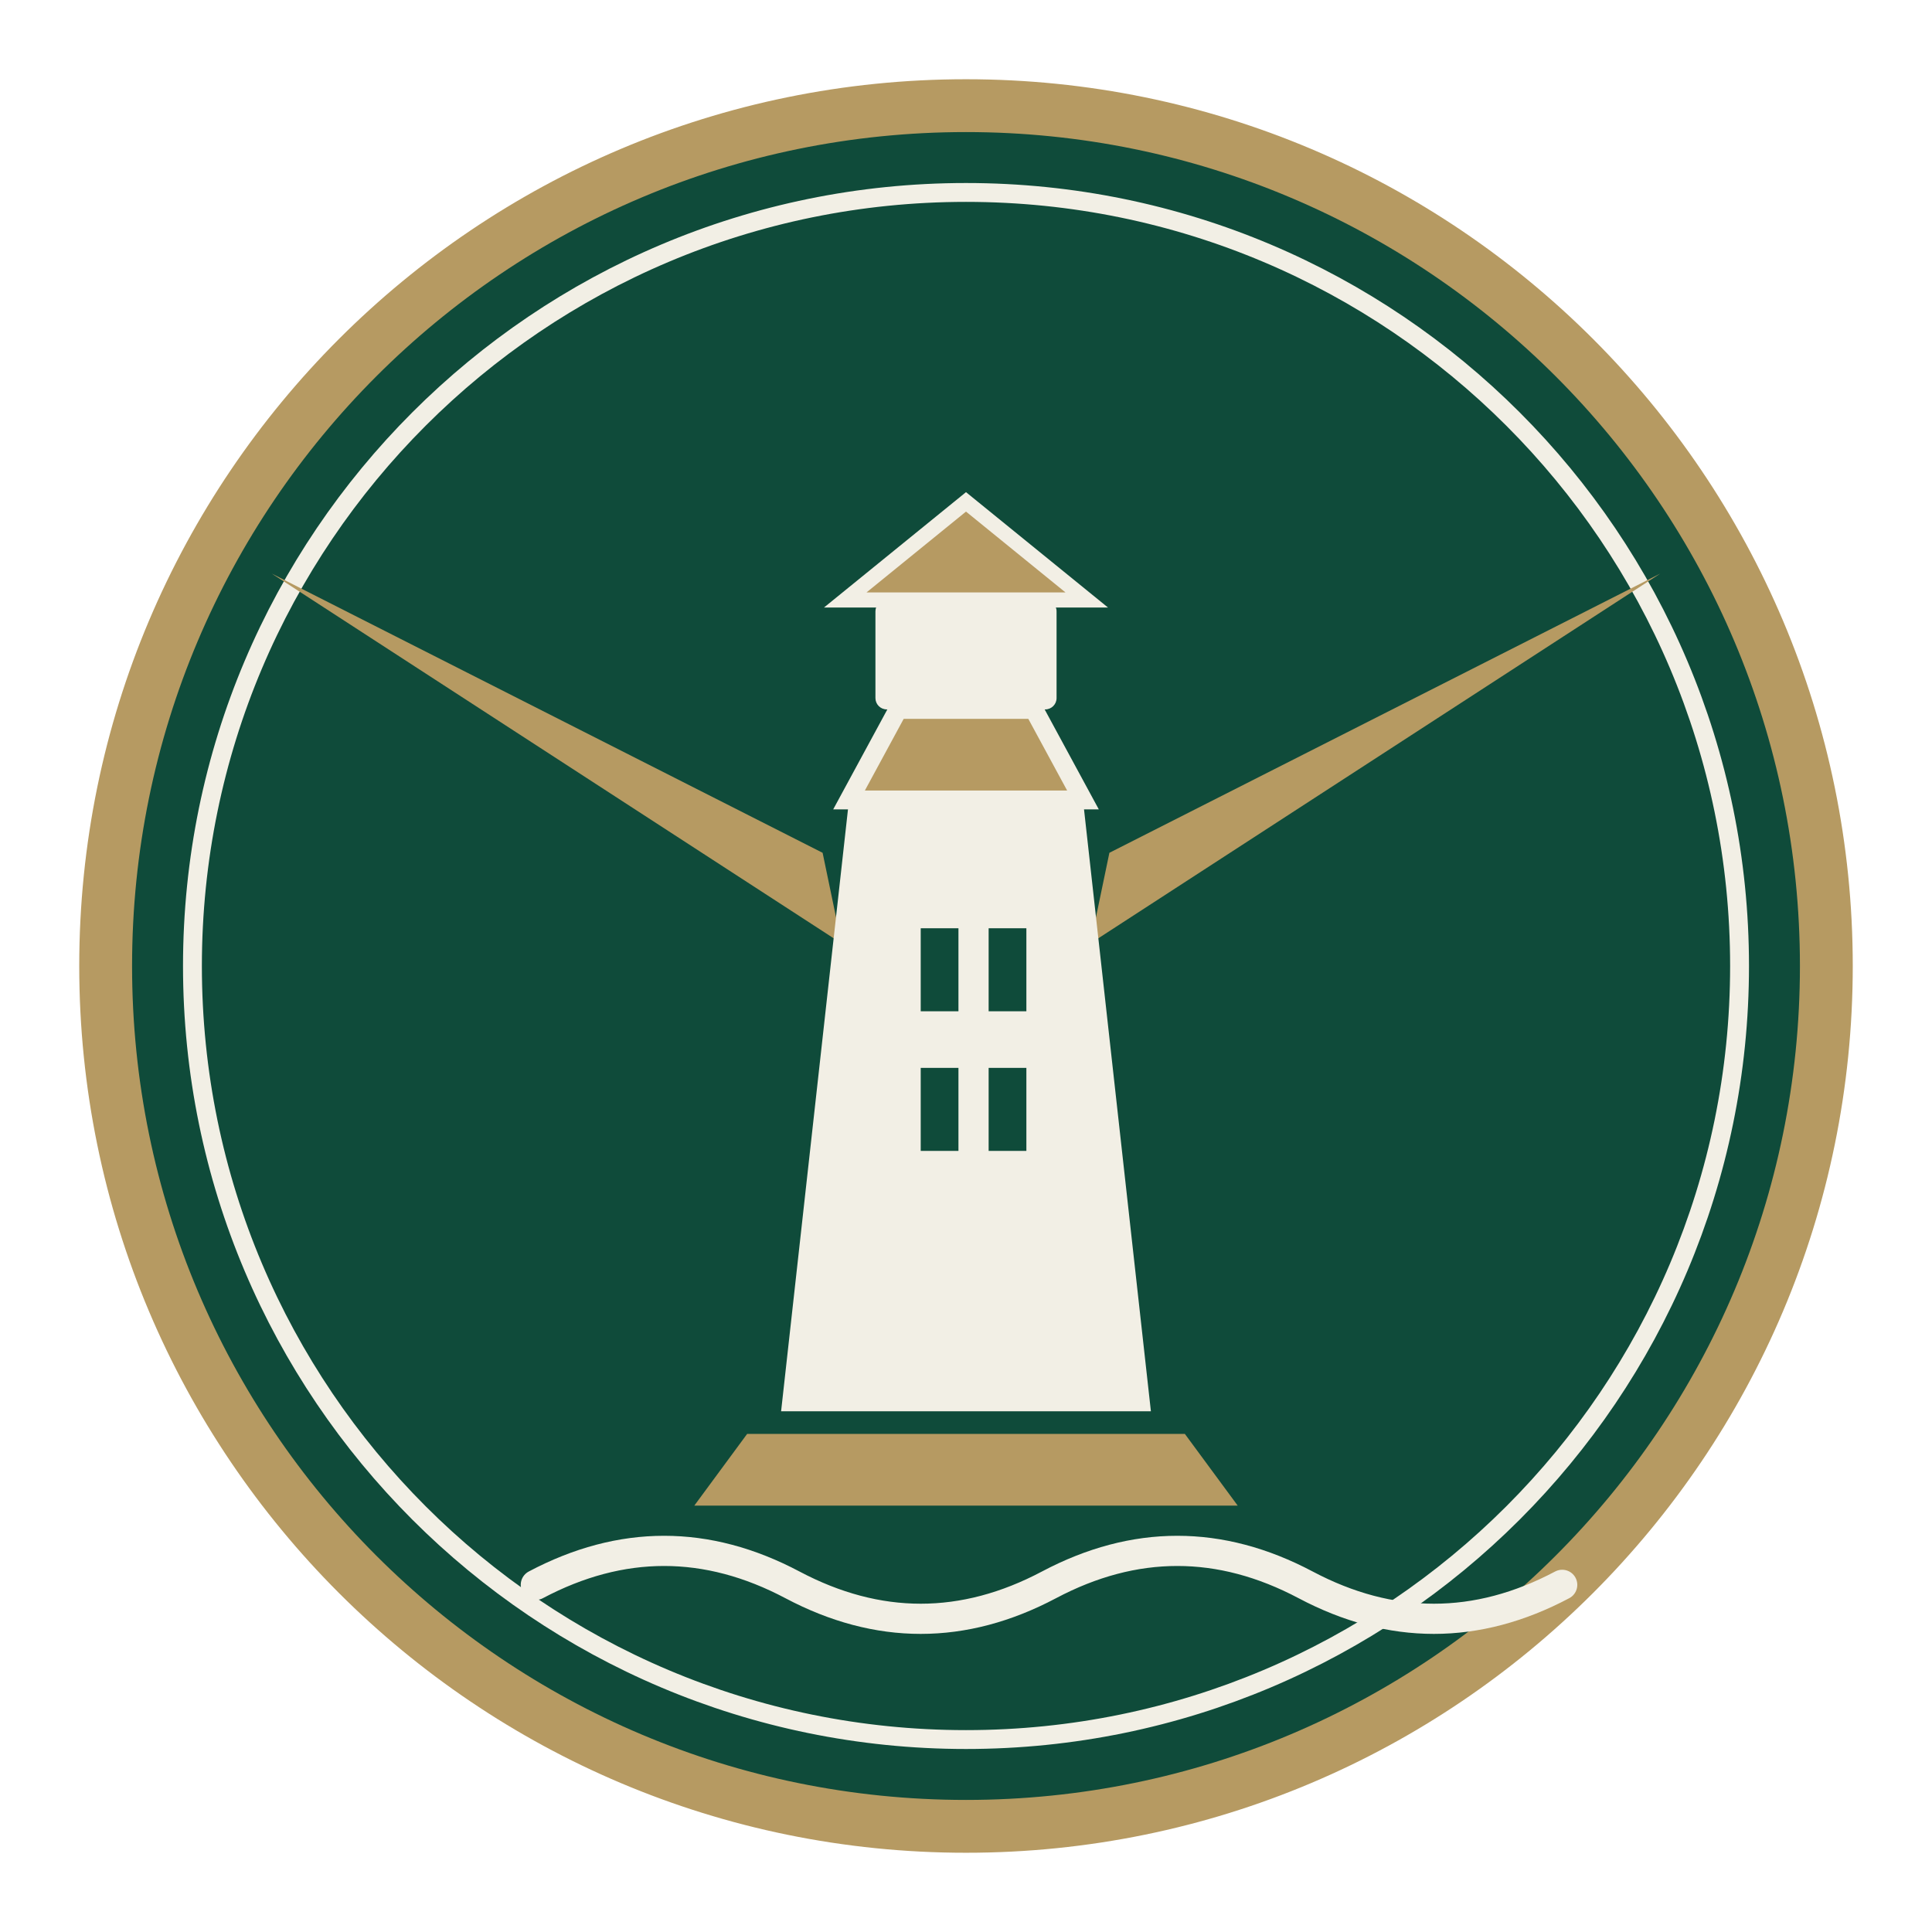
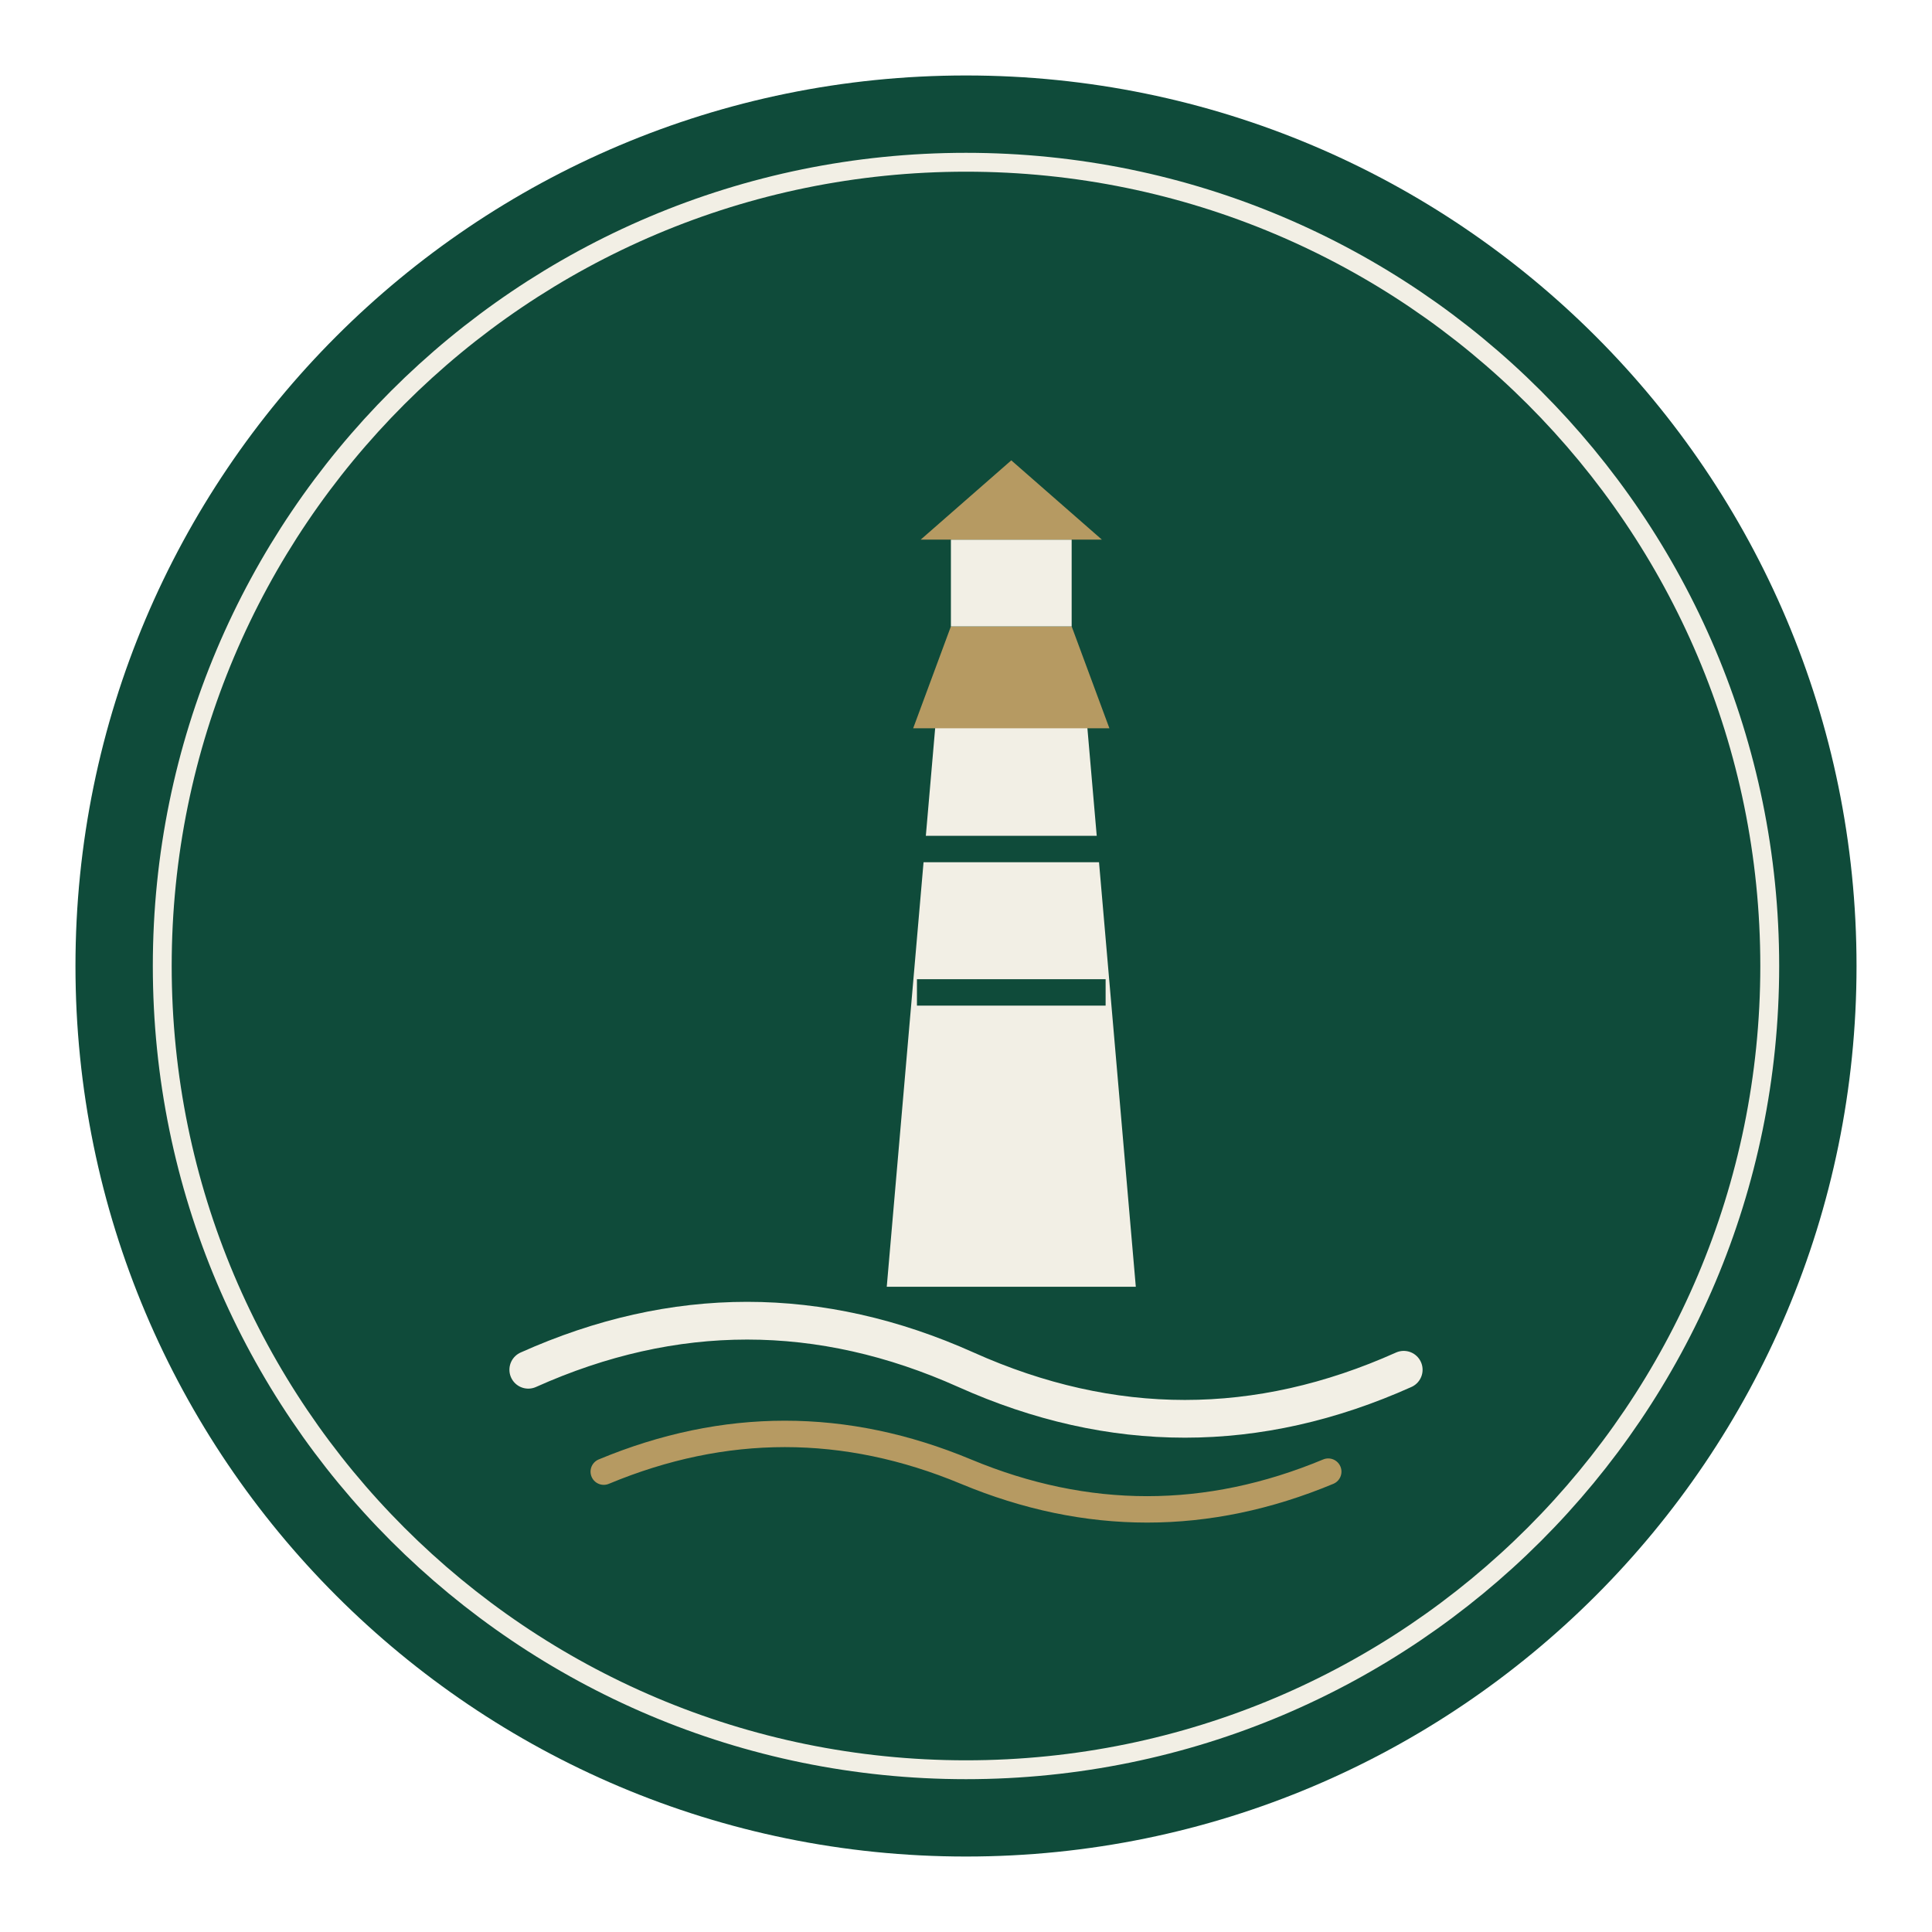
- <svg xmlns="http://www.w3.org/2000/svg" viewBox="0 0 512 512" role="img" aria-labelledby="title">
-   <circle cx="256" cy="256" r="228" fill="#0F4B3A" stroke="#B69A62" stroke-width="14" />
-   <circle cx="256" cy="256" r="205" fill="none" stroke="#F2EFE5" stroke-width="5" />
-   <path d="M218 226 72 152l151 98Z M294 226 440 152l-151 98Z" fill="#B69A62" />
-   <path d="M207 374 225 212h62l18 162Z" fill="#F2EFE5" />
-   <path d="M198 380h116l14 19H184Z" fill="#B69A62" />
-   <path d="M225 212 238 188h36l13 24Z" fill="#B69A62" stroke="#F2EFE5" stroke-width="5" />
-   <rect x="232" y="159" width="48" height="29" rx="3" fill="#F2EFE5" />
-   <path d="M224 159 256 133l32 26Z" fill="#B69A62" stroke="#F2EFE5" stroke-width="4" />
-   <path d="M244 246h10v22h-10zm18 0h10v22h-10zm-18 37h10v22h-10zm18 0h10v22h-10z" fill="#0F4B3A" />
-   <path d="M142 420q34-18 68 0t68 0 68 0 68 0" fill="none" stroke="#F2EFE5" stroke-width="8" stroke-linecap="round" />
+ <svg xmlns="http://www.w3.org/2000/svg" viewBox="0 0 512 512" role="img" aria-labelledby="t">
+   <circle cx="256" cy="256" r="236" fill="#0F4B3A" />
+   <circle cx="256" cy="256" r="213" fill="none" stroke="#F2EFE5" stroke-width="5" />
+   <path d="M235 341 248 191h40l13 150Z" fill="#F2EFE5" />
+   <path d="M242 193 252 166h32l10 27Z" fill="#B69A62" />
+   <rect x="252" y="143" width="32" height="23" fill="#F2EFE5" />
+   <path d="M244 143 268 122l24 21Z" fill="#B69A62" />
+   <path d="M239 225h58M243 263h50" stroke="#0F4B3A" stroke-width="7" />
+   <path d="M140 363q58-26 116 0t116 0" fill="none" stroke="#F2EFE5" stroke-width="10" stroke-linecap="round" />
+   <path d="M160 390q48-20 96 0t96 0" fill="none" stroke="#B69A62" stroke-width="7" stroke-linecap="round" />
</svg>
